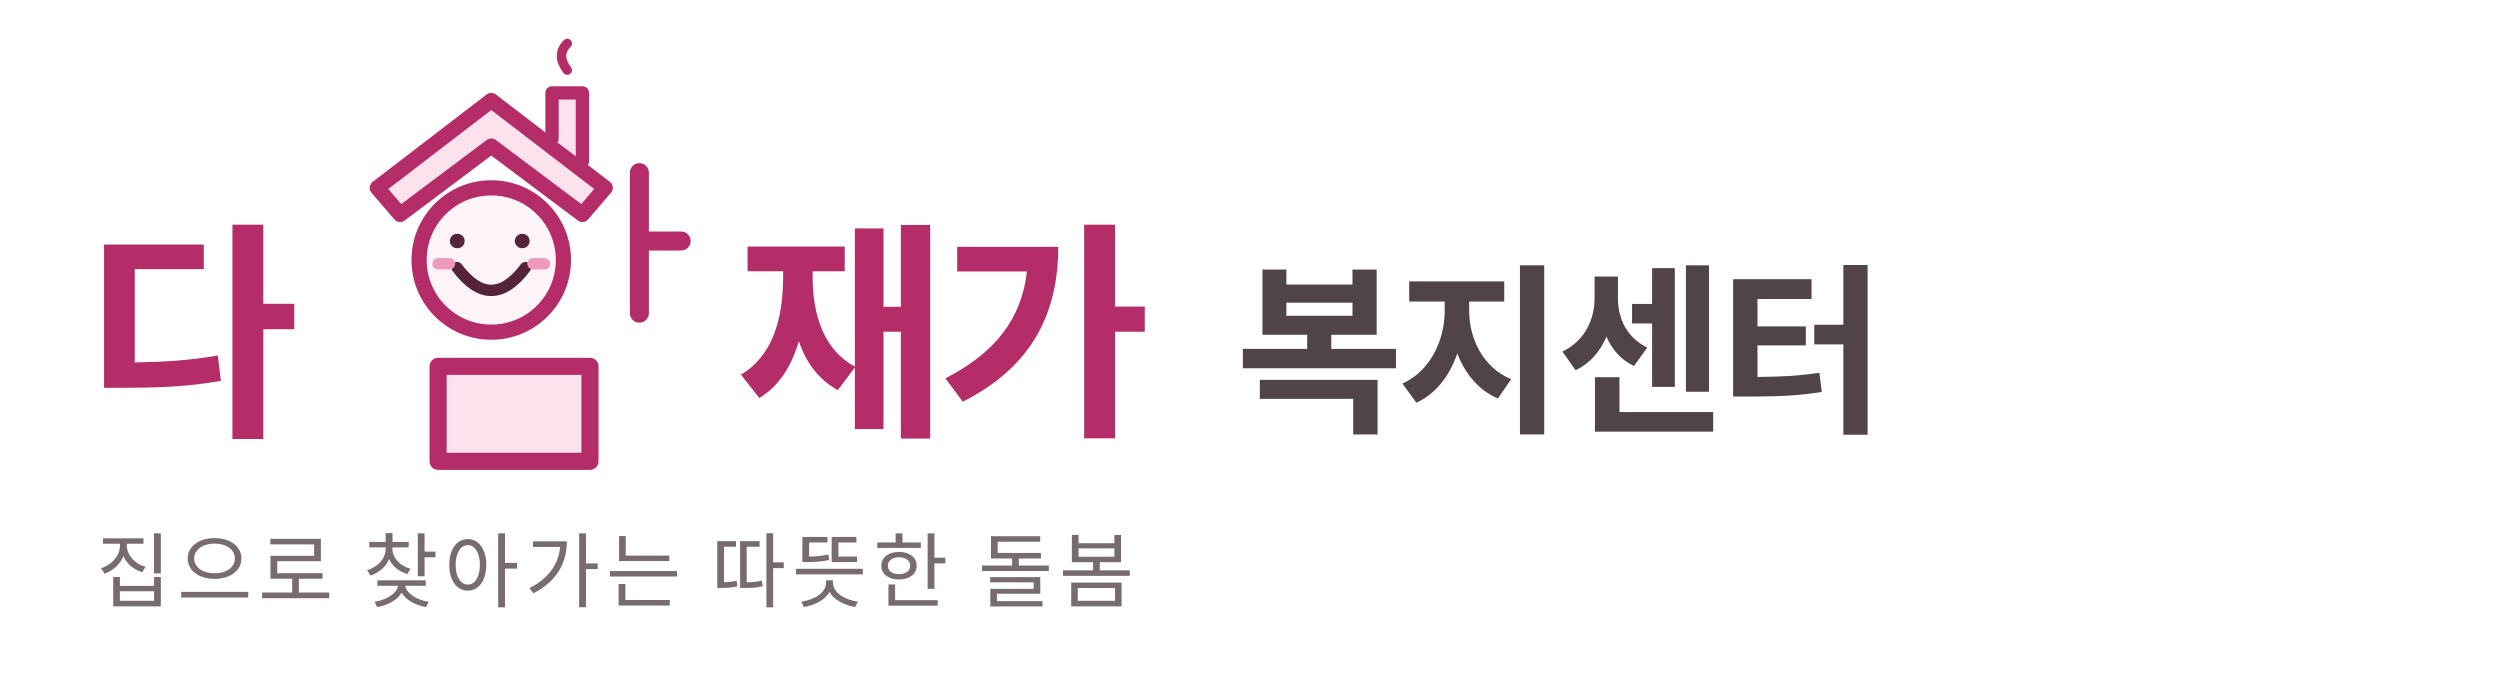
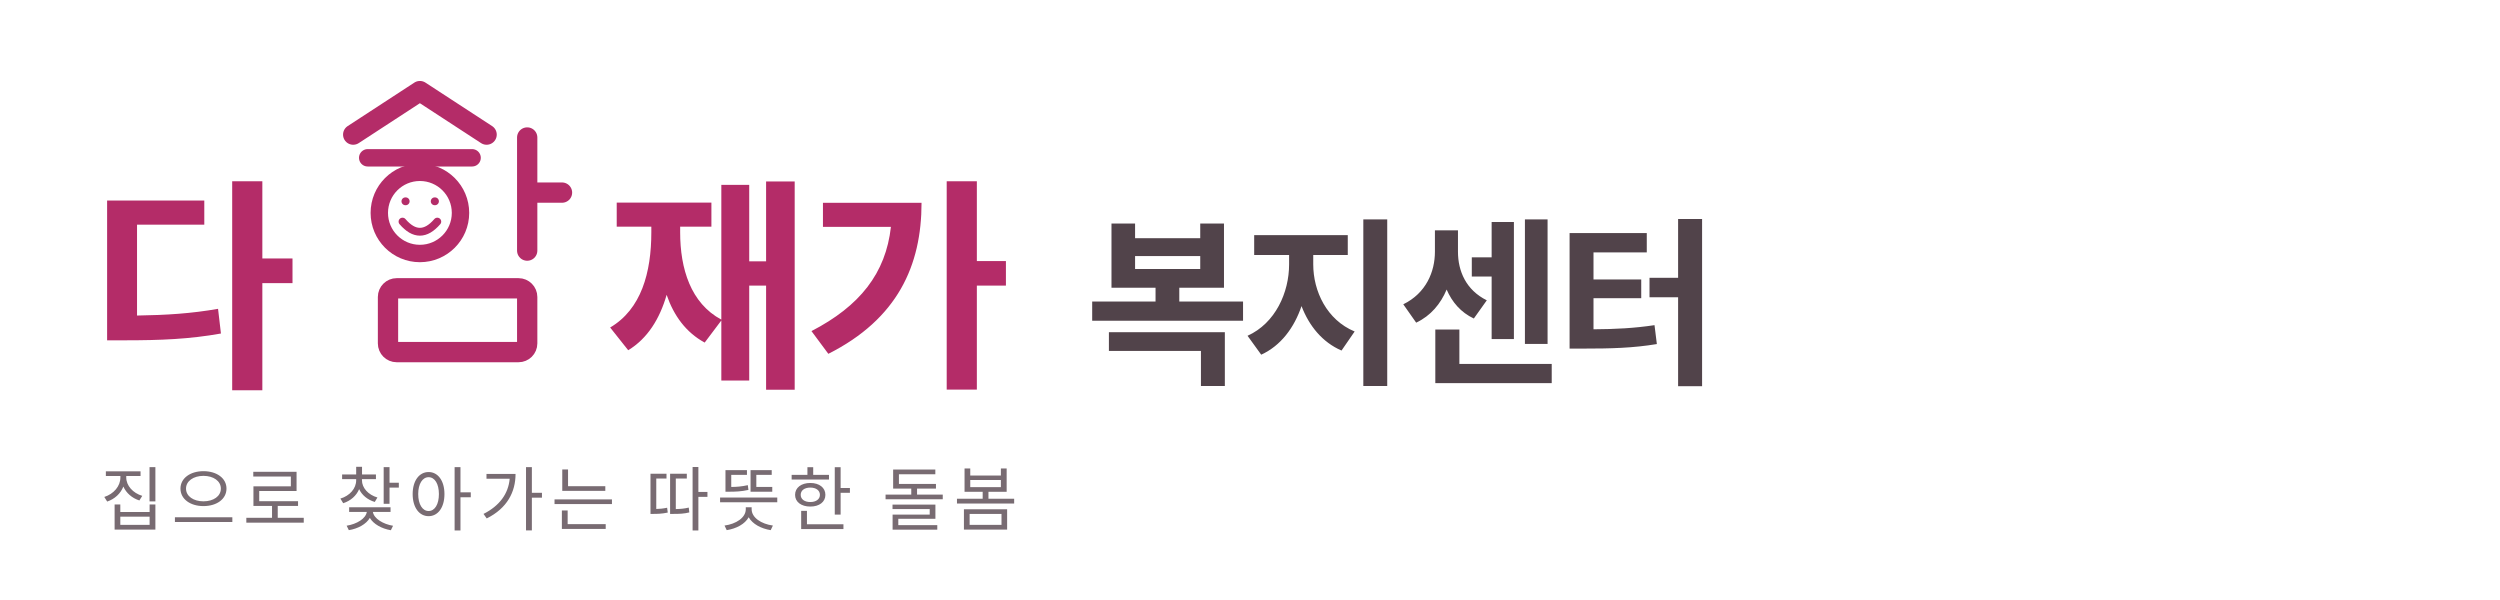
- <svg xmlns="http://www.w3.org/2000/svg" viewBox="0 0 520 140" fill="none">
-   <g font-family="Noto Sans KR, Malgun Gothic, sans-serif" font-weight="800" fill="#B42C68">
-     <text x="18" y="87" font-size="48">다</text>
-     <text x="153" y="87" font-size="48" letter-spacing="-2">재가</text>
+ <svg xmlns="http://www.w3.org/2000/svg" viewBox="0 0 500 120" fill="none">
+   <g font-family="Noto Sans KR, Malgun Gothic, sans-serif" font-weight="700" fill="#B42C68">
+     <text x="18" y="74" font-size="45">다</text>
+     <text x="121" y="74" font-size="45" letter-spacing="-1.5">재가</text>
  </g>
-   <g transform="translate(69 13) scale(.79)">
-     <g stroke="#B42C68" stroke-linecap="round" stroke-linejoin="round">
-       <path d="M12 33 42 10 72 33 66 40 42 22 18 40Z" fill="#FBE2ED" stroke-width="4" />
-       <path d="M58 20V8h8v18" fill="#FBE2ED" stroke-width="3.5" />
-       <path d="M62 2q-3-4 0-7" stroke-width="2.5" />
-       <circle cx="42" cy="52" r="19" fill="#FFF5F9" stroke-width="4" />
-       <path d="M33 47h.1m17 0h.1" stroke="#55243A" stroke-width="3.8" />
-       <path d="M33 54q9 12 18 0" stroke="#55243A" stroke-width="3" />
-       <path d="M28 53h3m22 0h3" stroke="#EF9ABD" stroke-width="3" />
-       <path d="M81 29v37m0-19h11" stroke-width="5" />
-       <path d="M28 80h40v25H28Z" fill="#FBE2ED" stroke-width="4.5" />
+   <g transform="translate(66 13) scale(.58)">
+     <g stroke="#B42C68" stroke-linecap="round" stroke-linejoin="round" fill="none">
+       <path d="M8 24 31 9 54 24" stroke-width="7" />
+       <path d="M13 32h36" stroke-width="6" />
+       <circle cx="31" cy="51" r="14" stroke-width="6" />
+       <path d="M26 47h.1m10 0h.1" stroke-width="2.7" />
+       <path d="M25 54q6 7 12 0" stroke-width="2.7" />
+       <path d="M68 25v39m0-20h12" stroke-width="7" />
+       <rect x="20" y="77" width="48" height="22" rx="3" stroke-width="7" />
    </g>
  </g>
-   <text x="257" y="87" font-family="Noto Sans KR, Malgun Gothic, sans-serif" font-size="38" font-weight="600" letter-spacing="-1.5" fill="#51434A">복지센터</text>
-   <text x="20" y="125" font-family="Noto Sans KR, Malgun Gothic, sans-serif" font-size="17" letter-spacing="1.2" fill="#786B72">집으로 찾아가는 따뜻한 돌봄</text>
+   <text x="217" y="74" font-family="Noto Sans KR, Malgun Gothic, sans-serif" font-size="36" font-weight="600" letter-spacing="-1.8" fill="#51434A">복지센터</text>
+   <text x="20" y="105" font-family="Noto Sans KR, Malgun Gothic, sans-serif" font-size="14" letter-spacing="1.4" fill="#786B72">집으로 찾아가는 따뜻한 돌봄</text>
</svg>
